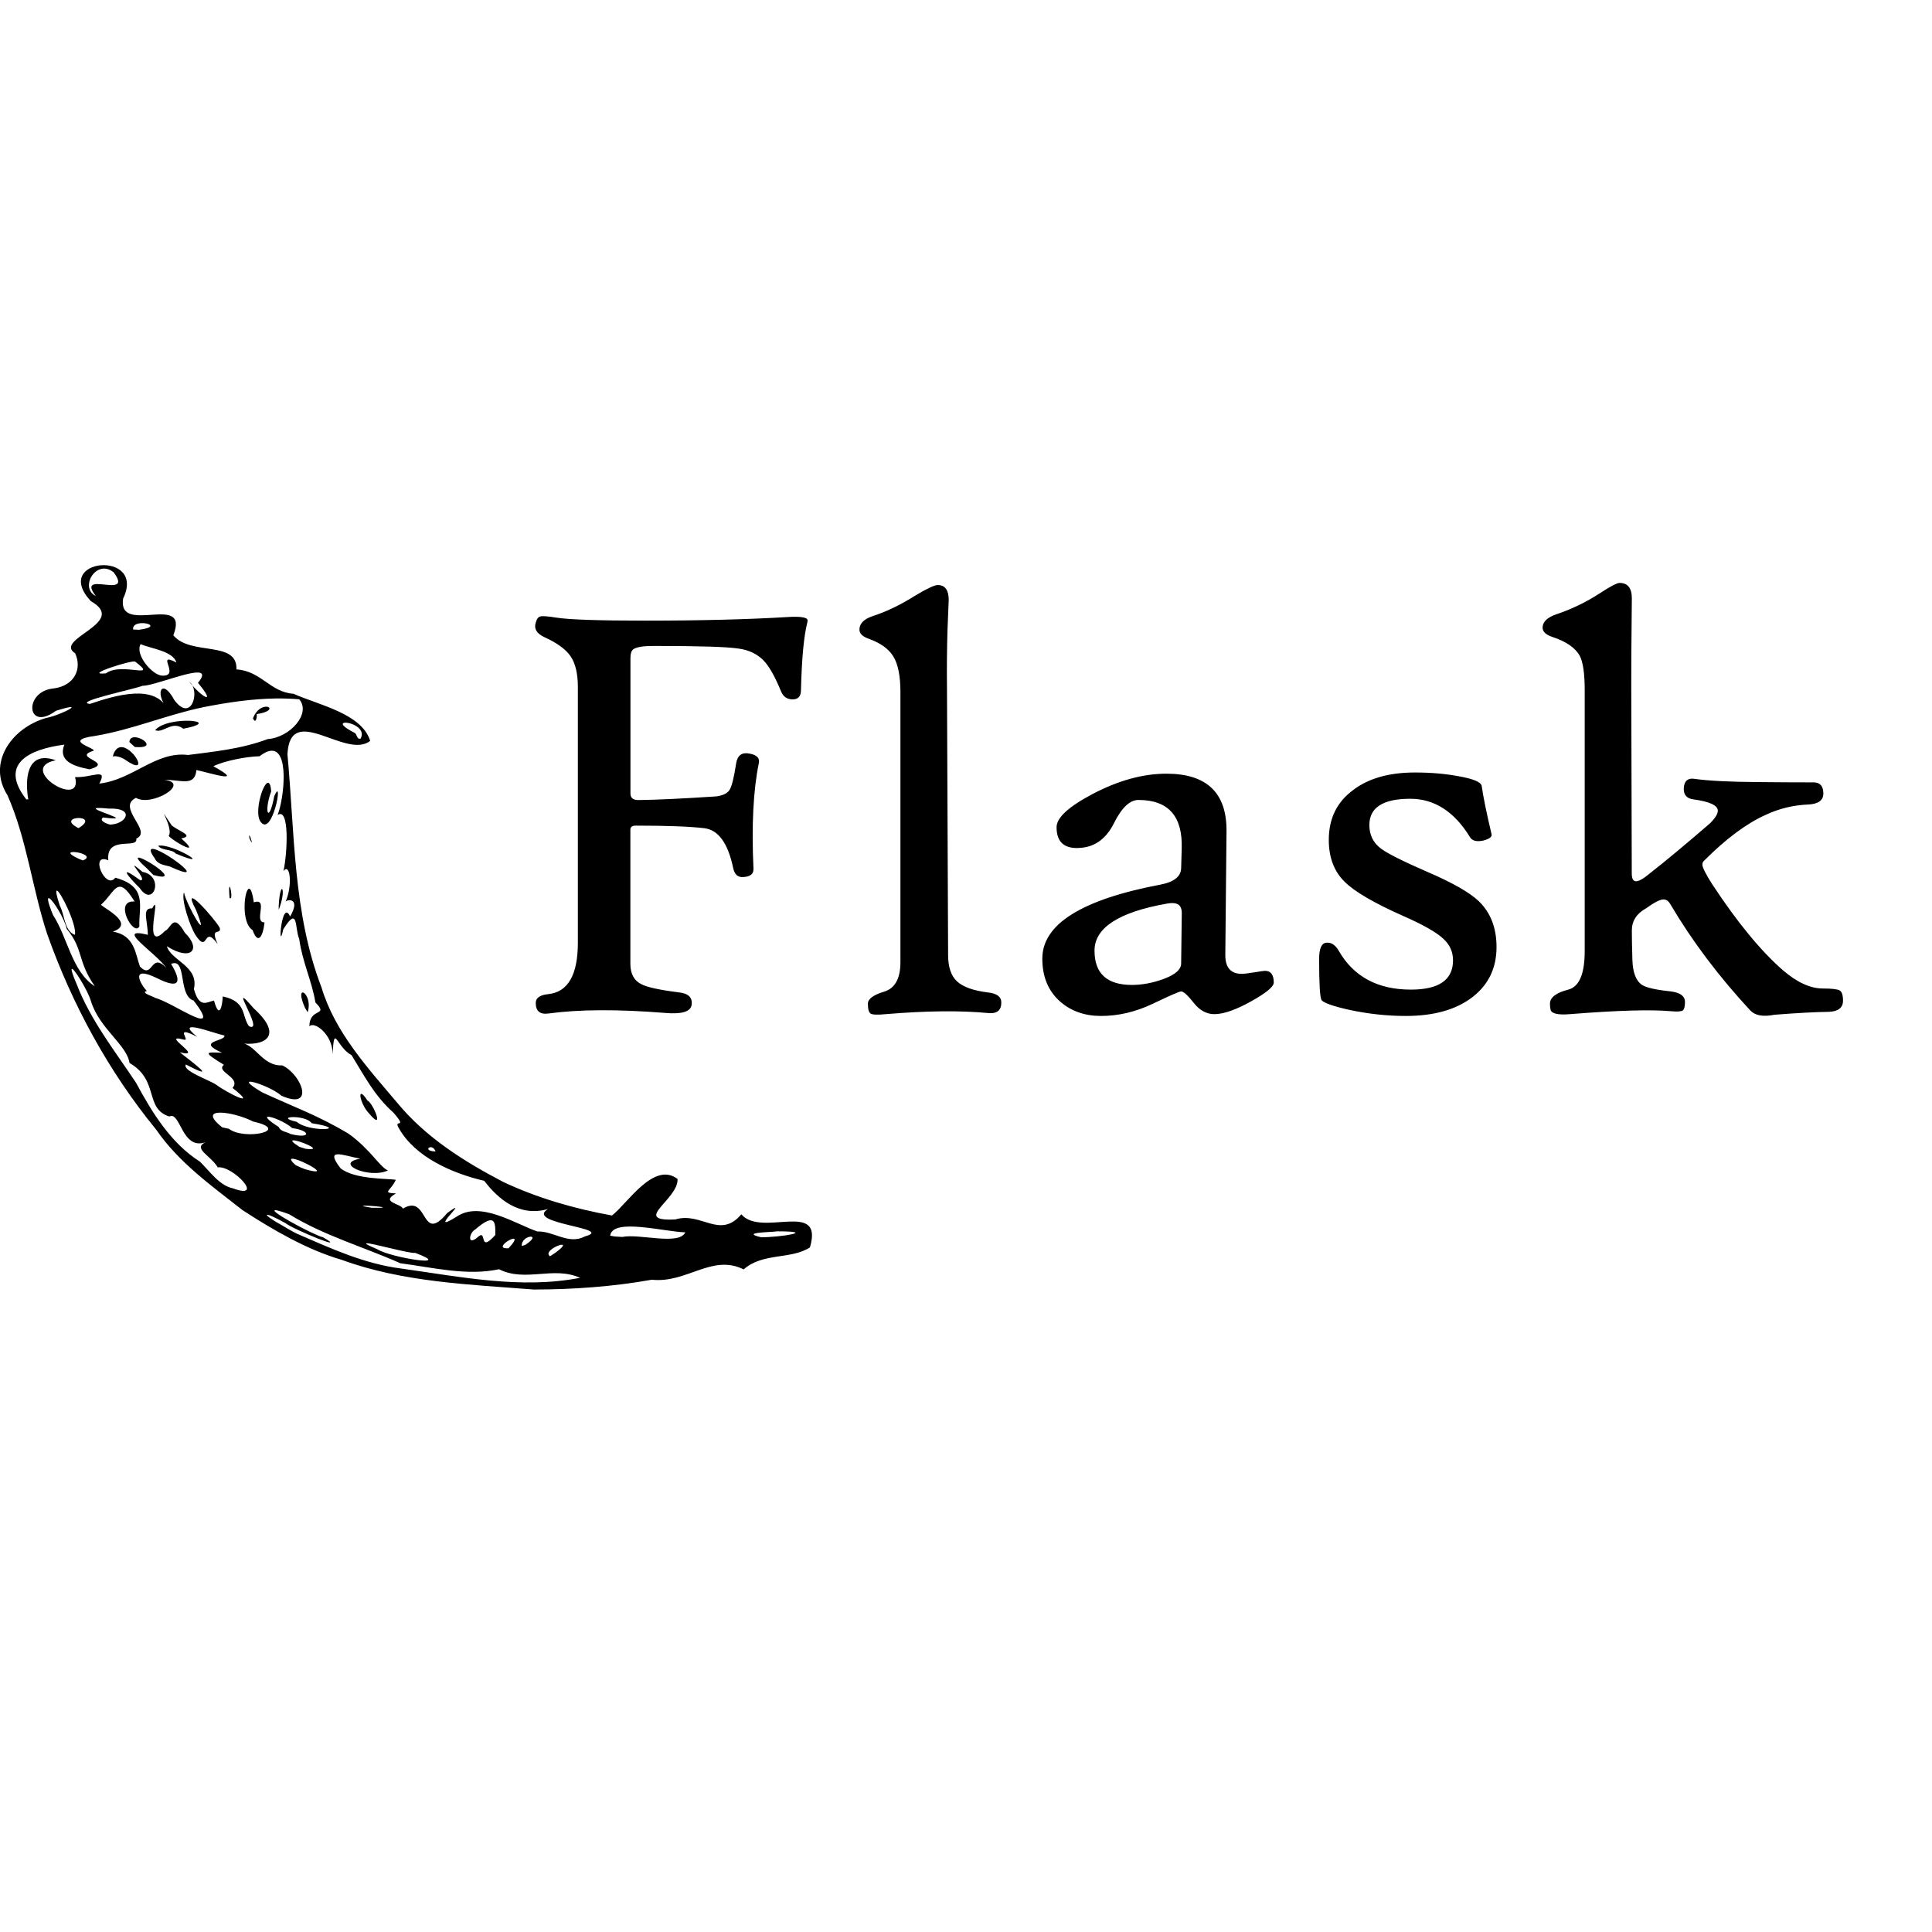
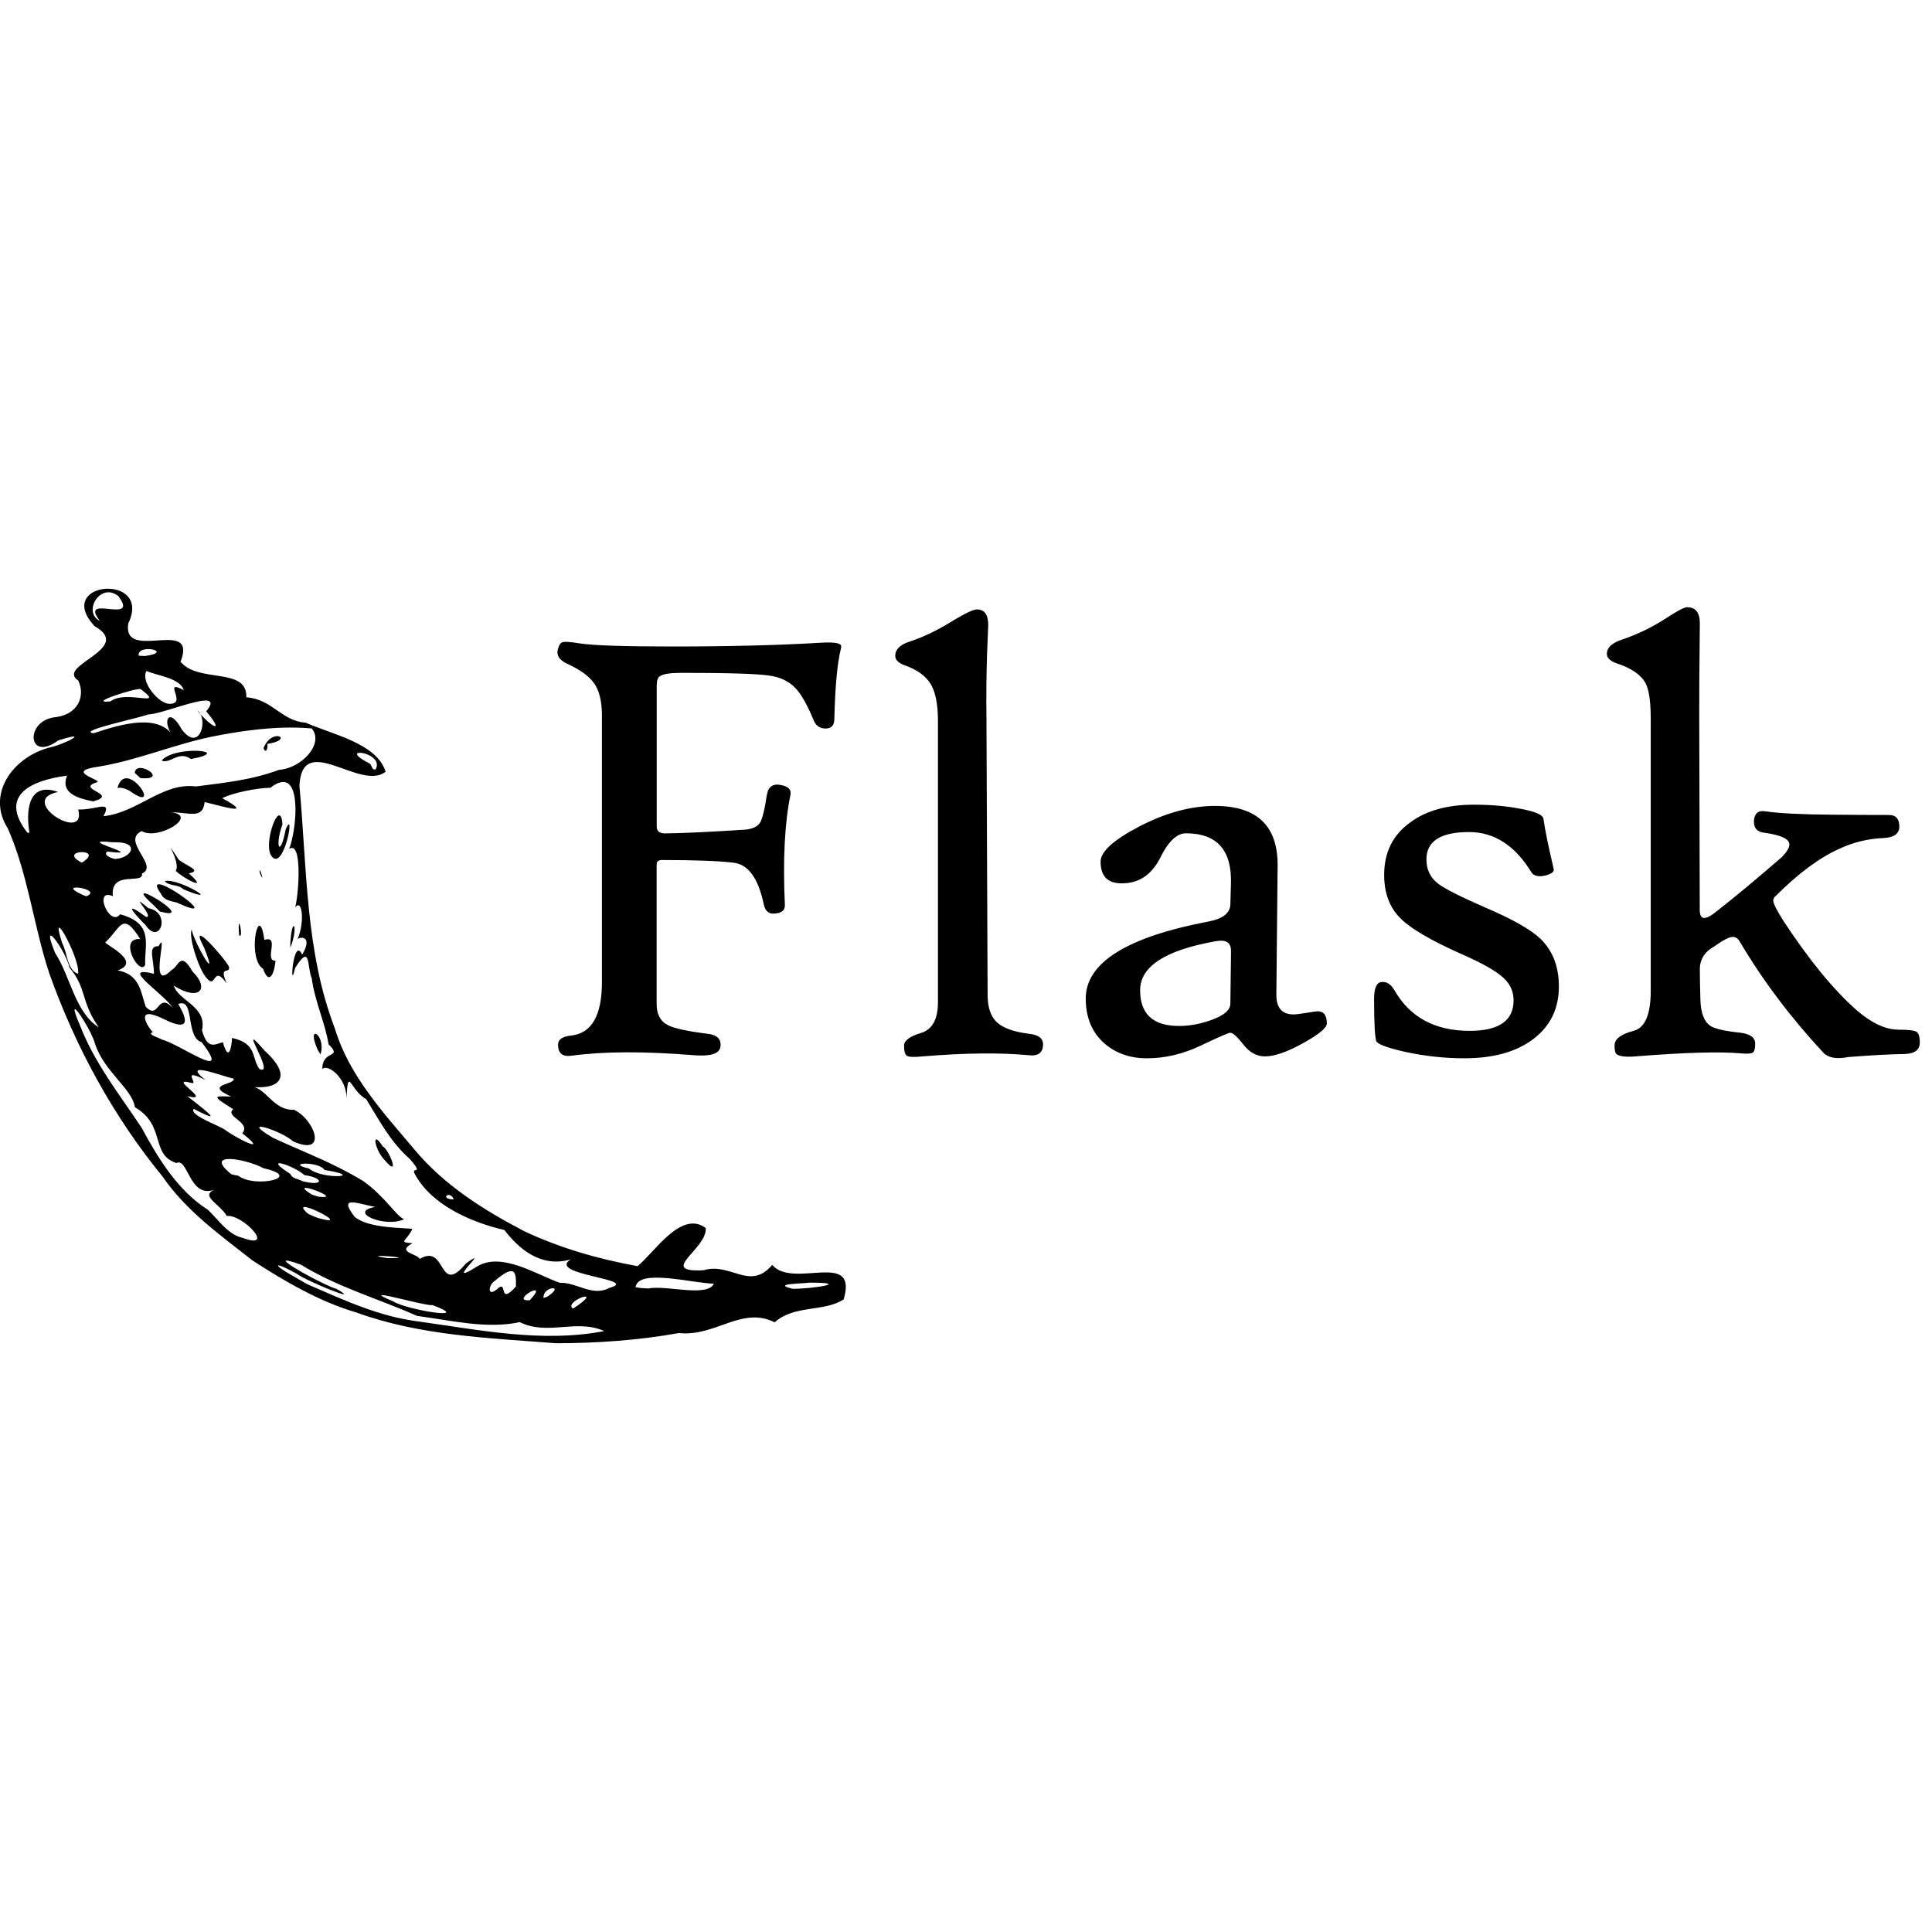
- <svg xmlns="http://www.w3.org/2000/svg" fill="#000000" viewBox="0 0 50 50" width="50px" height="50px">
+ <svg xmlns="http://www.w3.org/2000/svg" fill="#000000" viewBox="0 0 48 48" width="48px" height="48px">
  <path d="M 2.609 14.629 C 2.194 14.664 1.832 14.998 2.35 15.557 C 3.345 16.119 1.368 16.532 1.945 16.908 C 2.129 17.304 1.931 17.745 1.393 17.816 C 0.605 17.884 0.679 18.96 1.447 18.396 C 2.304 18.124 1.595 18.504 1.191 18.582 C 0.284 18.846 -0.334 19.752 0.193 20.58 C 0.697 21.72 0.832 22.992 1.223 24.178 C 1.87 26.002 2.815 27.737 4.043 29.236 C 4.626 30.086 5.478 30.69 6.279 31.32 C 7.067 31.831 7.945 32.343 8.842 32.604 C 10.435 33.187 12.144 33.241 13.818 33.373 C 14.838 33.371 15.862 33.299 16.869 33.119 C 17.775 33.217 18.427 32.443 19.246 32.852 C 19.742 32.412 20.465 32.603 20.961 32.283 C 21.328 31.035 19.701 32.036 19.186 31.426 C 18.626 32.084 18.156 31.354 17.477 31.559 C 16.321 31.617 17.564 31.041 17.535 30.512 C 16.922 30.042 16.23 31.157 15.838 31.457 C 14.87 31.282 13.911 31.007 13.023 30.588 C 12.011 30.061 11.018 29.434 10.285 28.545 C 9.518 27.637 8.67 26.719 8.32 25.553 C 7.58 23.628 7.628 21.543 7.439 19.521 C 7.509 18.152 8.955 19.669 9.58 19.174 C 9.366 18.464 8.226 18.239 7.596 17.955 C 6.988 17.913 6.766 17.368 6.119 17.324 C 6.15 16.564 4.93 16.982 4.486 16.441 C 4.923 15.313 3.039 16.468 3.186 15.492 C 3.493 14.858 3.025 14.594 2.609 14.629 z M 2.615 14.725 C 2.714 14.7 2.827 14.72 2.941 14.811 C 3.483 15.541 1.945 14.727 2.479 15.424 C 2.154 15.272 2.32 14.798 2.615 14.725 z M 41.914 15.086 C 41.847 15.086 41.672 15.177 41.389 15.363 C 41.039 15.589 40.669 15.767 40.283 15.896 C 40.041 15.979 39.922 16.095 39.922 16.244 C 39.922 16.347 40.006 16.427 40.176 16.484 C 40.537 16.603 40.774 16.768 40.887 16.979 C 40.97 17.144 41.012 17.436 41.012 17.859 L 41.012 24.615 C 41.012 25.207 40.869 25.539 40.586 25.611 C 40.271 25.693 40.113 25.815 40.113 25.975 C 40.113 26.042 40.119 26.095 40.129 26.131 C 40.154 26.234 40.322 26.272 40.631 26.246 C 41.858 26.148 42.729 26.124 43.244 26.17 C 43.409 26.186 43.51 26.178 43.549 26.15 C 43.588 26.122 43.607 26.049 43.607 25.93 C 43.607 25.78 43.486 25.689 43.244 25.658 C 42.852 25.617 42.602 25.56 42.494 25.488 C 42.34 25.385 42.256 25.17 42.246 24.84 C 42.236 24.51 42.232 24.257 42.232 24.082 C 42.232 23.835 42.354 23.644 42.596 23.51 C 42.812 23.355 42.963 23.277 43.051 23.277 C 43.123 23.277 43.183 23.32 43.229 23.402 C 43.796 24.361 44.487 25.278 45.301 26.154 C 45.424 26.283 45.631 26.319 45.92 26.262 C 46.503 26.216 46.973 26.191 47.334 26.186 C 47.576 26.176 47.697 26.078 47.697 25.898 C 47.697 25.754 47.668 25.666 47.611 25.633 C 47.554 25.6 47.409 25.582 47.172 25.582 C 46.853 25.582 46.509 25.425 46.143 25.111 C 45.571 24.612 44.962 23.872 44.318 22.893 C 44.143 22.62 44.057 22.447 44.057 22.375 C 44.057 22.329 44.076 22.291 44.117 22.26 C 44.673 21.704 45.197 21.314 45.688 21.092 C 46.038 20.927 46.412 20.835 46.809 20.82 C 47.062 20.805 47.188 20.71 47.188 20.535 C 47.188 20.349 47.107 20.253 46.947 20.248 C 46.458 20.248 45.966 20.245 45.471 20.24 C 44.76 20.235 44.219 20.208 43.848 20.156 C 43.683 20.13 43.591 20.209 43.576 20.389 C 43.566 20.569 43.652 20.668 43.832 20.689 C 44.249 20.746 44.457 20.843 44.457 20.982 C 44.457 21.059 44.395 21.164 44.271 21.293 C 43.647 21.834 43.123 22.27 42.695 22.605 C 42.535 22.739 42.417 22.807 42.34 22.807 C 42.268 22.807 42.23 22.739 42.23 22.605 L 42.217 17.768 C 42.217 17.134 42.22 16.628 42.225 16.252 C 42.23 15.706 42.232 15.45 42.232 15.486 C 42.232 15.218 42.125 15.086 41.914 15.086 z M 24.268 15.141 C 24.186 15.141 23.989 15.232 23.68 15.418 C 23.304 15.655 22.94 15.83 22.59 15.943 C 22.358 16.02 22.242 16.138 22.242 16.293 C 22.242 16.396 22.322 16.474 22.482 16.531 C 22.786 16.639 22.998 16.792 23.119 16.988 C 23.24 17.184 23.303 17.491 23.303 17.908 L 23.303 24.902 C 23.303 25.324 23.162 25.579 22.881 25.664 C 22.6 25.749 22.461 25.853 22.461 25.977 C 22.461 26.116 22.484 26.201 22.533 26.232 C 22.582 26.262 22.713 26.267 22.924 26.246 C 23.976 26.158 24.855 26.15 25.566 26.217 C 25.798 26.242 25.914 26.151 25.914 25.945 C 25.914 25.796 25.799 25.709 25.566 25.684 C 25.19 25.638 24.925 25.542 24.77 25.4 C 24.615 25.258 24.537 25.031 24.537 24.717 L 24.508 17.814 C 24.502 17.32 24.506 16.817 24.521 16.307 C 24.542 15.771 24.553 15.512 24.553 15.533 C 24.553 15.27 24.459 15.141 24.268 15.141 z M 13.988 15.953 C 13.931 15.963 13.891 16.017 13.865 16.115 C 13.814 16.275 13.892 16.401 14.098 16.494 C 14.427 16.644 14.652 16.811 14.773 16.994 C 14.894 17.177 14.955 17.439 14.955 17.779 L 14.955 24.396 C 14.955 25.226 14.702 25.67 14.197 25.727 C 13.976 25.748 13.865 25.823 13.865 25.957 C 13.865 26.169 13.975 26.26 14.197 26.229 C 14.99 26.121 15.998 26.117 17.219 26.215 C 17.641 26.251 17.867 26.184 17.898 26.014 C 17.929 25.819 17.818 25.708 17.566 25.682 C 17.072 25.62 16.751 25.55 16.602 25.473 C 16.411 25.38 16.314 25.203 16.314 24.945 L 16.314 21.469 C 16.314 21.403 16.36 21.367 16.453 21.367 C 17.272 21.367 17.866 21.39 18.229 21.434 C 18.592 21.478 18.841 21.823 18.975 22.467 C 19.012 22.637 19.1 22.712 19.244 22.697 C 19.419 22.687 19.505 22.616 19.5 22.482 C 19.448 21.359 19.495 20.447 19.639 19.746 C 19.665 19.622 19.589 19.542 19.414 19.506 C 19.208 19.46 19.089 19.54 19.053 19.746 C 18.996 20.123 18.938 20.355 18.879 20.445 C 18.82 20.535 18.703 20.59 18.533 20.611 C 17.662 20.668 16.998 20.7 16.539 20.705 C 16.39 20.71 16.316 20.654 16.316 20.535 L 16.316 17.033 C 16.316 16.914 16.341 16.837 16.393 16.801 C 16.476 16.744 16.652 16.717 16.92 16.717 C 18.09 16.717 18.819 16.739 19.113 16.785 C 19.386 16.821 19.606 16.929 19.771 17.104 C 19.911 17.253 20.058 17.515 20.213 17.891 C 20.269 18.03 20.37 18.1 20.514 18.1 C 20.658 18.1 20.729 18.019 20.729 17.859 C 20.749 17.045 20.803 16.466 20.891 16.121 C 20.896 16.1 20.898 16.081 20.9 16.055 C 20.9 15.978 20.728 15.948 20.383 15.969 C 19.347 16.031 18.117 16.062 16.695 16.062 C 15.489 16.062 14.723 16.036 14.398 15.984 C 14.176 15.948 14.04 15.938 13.988 15.953 z M 3.791 16.137 C 3.929 16.166 3.977 16.248 3.598 16.299 L 3.445 16.291 C 3.425 16.132 3.653 16.107 3.791 16.137 z M 3.639 16.67 C 3.913 16.79 4.474 16.845 4.566 17.146 C 4.005 16.854 4.678 17.498 4.207 17.486 C 3.953 17.489 3.483 16.944 3.639 16.67 z M 3.498 17.123 C 4.133 17.606 3.144 17.123 2.742 17.426 C 2.109 17.49 3.436 17.069 3.498 17.123 z M 5.176 17.412 C 5.257 17.434 5.257 17.511 5.123 17.672 C 5.615 18.26 5.233 18.062 4.898 17.645 C 5.192 17.848 4.966 18.724 4.514 18.121 C 4.194 17.525 3.991 17.928 4.33 18.336 C 3.997 17.709 3.033 17.977 2.328 18.217 C 1.873 18.167 3.51 17.828 3.688 17.748 C 3.961 17.753 4.933 17.345 5.176 17.412 z M 7.148 18.076 C 7.35 18.074 7.548 18.081 7.744 18.098 C 8.059 18.465 7.506 19.086 6.93 19.127 C 6.23 19.389 5.517 19.453 4.867 19.539 C 4.033 19.434 3.434 20.184 2.57 20.279 C 2.8 19.853 2.381 20.132 1.943 20.111 C 2.166 20.971 0.4 19.883 1.443 19.676 C 0.661 19.398 0.65 20.22 0.732 20.688 L 0.68 20.688 C -0.036 19.765 0.76 19.389 1.666 19.271 C 1.494 19.696 1.913 19.833 2.316 19.91 C 2.969 19.73 1.887 19.614 2.381 19.443 C 2.652 19.393 1.517 19.172 2.463 19.045 C 3.433 18.882 4.306 18.501 5.268 18.301 C 5.919 18.172 6.545 18.084 7.148 18.076 z M 6.934 18.295 C 6.848 18.268 6.649 18.322 6.547 18.59 C 6.621 18.759 6.658 18.54 6.643 18.482 C 6.992 18.429 7.019 18.322 6.934 18.295 z M 4.916 18.654 C 4.636 18.641 4.178 18.702 4.016 18.896 C 4.222 18.99 4.448 18.636 4.744 18.859 C 5.297 18.754 5.196 18.667 4.916 18.654 z M 8.912 18.705 C 9.052 18.682 9.485 18.844 9.332 19.115 C 9.227 19.145 9.245 18.987 9.168 18.961 C 8.851 18.799 8.828 18.719 8.912 18.705 z M 3.486 19.08 C 3.413 19.08 3.355 19.113 3.348 19.203 L 3.488 19.332 C 4.05 19.378 3.706 19.08 3.486 19.08 z M 3.172 19.338 C 3.068 19.323 2.971 19.38 2.918 19.576 C 3.016 19.552 3.172 19.609 3.266 19.68 C 3.858 20.085 3.485 19.384 3.172 19.338 z M 6.982 19.434 C 7.502 19.332 7.351 20.678 7.184 21.092 C 7.499 20.877 7.438 22.091 7.336 22.543 C 7.508 22.312 7.579 22.917 7.387 23.344 C 7.403 23.274 7.803 23.213 7.508 23.719 C 7.283 23.223 7.185 24.728 7.33 24.053 C 7.727 23.415 7.623 24.019 7.744 24.301 C 7.822 24.886 8.083 25.425 8.162 25.943 C 8.529 26.313 8.006 26.062 8.008 26.562 C 8.127 26.418 8.612 26.766 8.609 27.285 C 8.649 26.462 8.697 27.093 9.098 27.307 C 9.433 27.847 9.684 28.352 10.184 28.797 C 10.574 29.248 10.159 28.931 10.328 29.207 C 10.742 29.941 11.701 30.367 12.531 30.559 C 12.895 31.033 13.442 31.504 14.182 31.289 C 13.556 31.675 15.945 31.78 15.137 31.998 C 14.717 32.226 14.318 31.851 13.908 31.871 C 13.338 31.675 12.437 31.074 11.826 31.482 C 10.981 32.011 12.259 30.893 11.574 31.393 C 10.88 32.226 11.103 30.874 10.426 31.279 C 10.387 31.15 9.824 31.115 10.25 30.887 C 9.868 30.863 10.106 30.838 10.244 30.533 C 10.08 30.499 9.169 30.531 8.811 30.232 C 8.389 29.683 8.884 29.906 9.324 29.986 C 8.618 30.11 9.567 30.516 10.039 30.291 C 9.827 30.201 9.584 29.743 9.023 29.342 C 8.239 28.87 7.594 28.645 6.781 28.268 C 5.901 27.746 6.978 28.082 7.283 28.357 C 8.161 28.744 7.816 27.814 7.307 27.572 C 6.749 27.595 6.605 26.954 6.158 26.99 C 6.864 27.103 7.354 26.808 6.568 26.098 C 5.821 25.226 6.88 26.756 6.445 26.559 C 6.247 26.298 6.396 25.922 5.764 25.787 C 5.757 26.028 5.677 26.402 5.539 25.895 C 5.363 25.925 5.162 26.118 5.018 25.596 C 5.154 25.003 4.43 24.867 4.318 24.488 C 4.943 24.887 5.226 24.573 4.783 24.137 C 4.478 23.604 4.436 24.022 4.266 24.096 C 3.653 24.722 4.21 23.016 3.938 23.508 C 3.663 23.5 3.821 23.809 3.826 24.193 C 2.93 23.971 4.044 24.665 4.303 25.047 C 3.894 24.619 3.963 25.368 3.621 25.012 C 3.505 24.697 3.489 24.199 2.92 24.111 C 3.567 23.887 2.535 23.432 2.621 23.408 C 2.991 23.071 3.038 22.608 3.484 23.332 C 2.919 23.286 3.468 24.265 3.607 23.973 C 3.585 23.472 3.838 22.946 2.984 22.715 C 2.733 23.053 2.301 22.053 2.803 22.264 C 2.737 21.6 3.581 21.991 3.527 21.703 C 3.963 21.512 3 20.895 3.52 20.648 C 3.918 20.89 4.95 20.268 4.256 20.182 C 4.69 20.178 5.038 20.368 5.084 19.928 C 5.435 20.004 6.384 20.306 5.521 19.83 C 5.797 19.693 6.381 19.577 6.717 19.572 C 6.82 19.492 6.908 19.448 6.982 19.434 z M 36.621 19.992 C 35.957 19.992 35.426 20.14 35.029 20.439 C 34.601 20.749 34.389 21.181 34.389 21.738 C 34.389 22.191 34.526 22.552 34.799 22.82 C 35.051 23.072 35.553 23.366 36.305 23.701 C 36.825 23.928 37.175 24.127 37.355 24.297 C 37.52 24.447 37.604 24.632 37.604 24.854 C 37.604 25.359 37.241 25.611 36.514 25.611 C 35.653 25.611 35.029 25.275 34.643 24.6 C 34.555 24.451 34.448 24.383 34.324 24.398 C 34.2 24.408 34.139 24.549 34.139 24.822 C 34.139 25.456 34.16 25.811 34.201 25.883 C 34.268 25.96 34.511 26.044 34.928 26.137 C 35.412 26.24 35.897 26.293 36.381 26.293 C 37.108 26.293 37.682 26.131 38.102 25.809 C 38.522 25.487 38.73 25.054 38.73 24.508 C 38.73 24.014 38.577 23.619 38.27 23.322 C 38.033 23.096 37.584 22.84 36.924 22.557 C 36.295 22.284 35.897 22.082 35.727 21.953 C 35.536 21.803 35.439 21.605 35.439 21.352 C 35.439 20.899 35.792 20.672 36.498 20.672 C 37.122 20.672 37.638 21.003 38.045 21.668 C 38.102 21.761 38.215 21.79 38.385 21.754 C 38.544 21.713 38.617 21.659 38.602 21.592 C 38.473 21.046 38.387 20.629 38.346 20.34 C 38.33 20.242 38.137 20.159 37.766 20.092 C 37.421 20.026 37.038 19.992 36.621 19.992 z M 30.188 20.023 C 29.579 20.023 28.947 20.198 28.287 20.543 C 27.658 20.873 27.344 21.161 27.344 21.408 C 27.344 21.804 27.556 21.982 27.979 21.941 C 28.35 21.91 28.634 21.696 28.832 21.299 C 29.03 20.902 29.241 20.703 29.463 20.703 C 30.241 20.703 30.613 21.128 30.582 21.973 L 30.568 22.467 C 30.563 22.683 30.385 22.826 30.035 22.893 C 27.994 23.28 26.975 23.918 26.975 24.809 C 26.975 25.278 27.128 25.649 27.438 25.922 C 27.721 26.169 28.073 26.293 28.496 26.293 C 28.944 26.293 29.391 26.188 29.834 25.977 C 30.277 25.766 30.522 25.658 30.568 25.658 C 30.63 25.658 30.738 25.757 30.893 25.953 C 31.047 26.149 31.225 26.246 31.426 26.246 C 31.663 26.246 31.979 26.137 32.373 25.918 C 32.767 25.699 32.965 25.536 32.965 25.428 C 32.965 25.227 32.889 25.126 32.738 25.125 C 32.712 25.125 32.621 25.138 32.461 25.164 C 32.301 25.19 32.194 25.203 32.137 25.203 C 31.849 25.203 31.706 25.036 31.711 24.701 L 31.742 21.516 C 31.752 20.521 31.233 20.023 30.188 20.023 z M 6.926 20.26 C 6.794 20.297 6.589 20.996 6.73 21.246 C 7.042 21.743 7.355 20.025 7.098 20.602 C 6.96 21.337 6.819 21.029 7.018 20.482 C 7.006 20.307 6.97 20.247 6.926 20.26 z M 2.535 20.91 C 2.585 20.908 2.672 20.912 2.807 20.926 C 3.501 20.902 3.278 21.311 2.883 21.338 C 2.874 21.364 2.521 21.253 2.668 21.156 C 3.62 21.277 2.187 20.926 2.535 20.91 z M 4.283 21.152 C 4.341 21.282 4.439 21.526 4.365 21.635 C 4.56 21.828 5.226 22.171 4.691 21.699 C 5.032 21.631 4.646 21.523 4.443 21.361 C 4.208 21.008 4.225 21.023 4.283 21.152 z M 2.02 21.17 C 2.177 21.164 2.339 21.245 2.033 21.432 C 1.709 21.269 1.862 21.176 2.02 21.17 z M 6.459 21.625 C 6.449 21.611 6.444 21.623 6.455 21.693 C 6.573 21.957 6.489 21.668 6.459 21.625 z M 4.094 21.889 C 4.186 22.022 4.435 21.963 4.551 22.092 C 5.599 22.526 4.457 21.811 4.094 21.889 z M 3.93 21.971 C 3.878 21.982 3.887 22.051 4.002 22.209 C 4.074 22.372 4.248 22.386 4.393 22.424 C 5.517 22.942 4.153 21.92 3.93 21.971 z M 1.994 22.059 C 2.165 22.086 2.371 22.179 2.145 22.268 L 2.053 22.232 C 1.687 22.066 1.823 22.031 1.994 22.059 z M 3.584 22.195 C 3.533 22.198 3.577 22.275 3.814 22.486 L 3.969 22.645 C 4.749 22.858 3.738 22.187 3.584 22.195 z M 3.479 22.404 C 3.438 22.403 3.8 22.79 3.633 22.783 C 3.054 22.36 3.29 22.659 3.617 22.984 C 3.972 23.511 4.266 22.67 3.688 22.564 C 3.55 22.449 3.492 22.405 3.479 22.404 z M 5.936 22.955 C 5.928 22.979 5.927 23.061 5.941 23.238 C 6.038 23.326 5.958 22.883 5.936 22.955 z M 6.447 23 C 6.323 23.001 6.229 23.885 6.537 24.07 C 6.664 24.435 6.8 24.285 6.846 23.871 C 6.548 23.877 6.968 23.223 6.568 23.352 C 6.533 23.097 6.489 23 6.447 23 z M 7.309 23.02 C 7.286 22.97 7.232 23.078 7.213 23.441 L 7.213 23.545 C 7.321 23.276 7.331 23.069 7.309 23.02 z M 1.469 23.049 C 1.548 23.03 1.998 23.942 1.938 24.193 C 1.661 24.097 1.675 23.666 1.547 23.438 C 1.458 23.165 1.442 23.055 1.469 23.049 z M 4.76 23.094 C 4.687 23.297 4.915 23.962 5.053 24.189 C 5.405 24.73 5.247 23.894 5.633 24.434 C 5.421 23.96 5.732 24.218 5.688 24.016 C 5.59 23.812 4.64 22.732 5.072 23.547 C 5.463 24.519 4.827 23.425 4.76 23.094 z M 1.283 23.252 C 1.389 23.32 1.672 23.781 1.725 24.037 C 2.17 24.573 1.994 24.868 2.455 25.525 C 1.862 25.151 1.75 24.259 1.373 23.682 C 1.219 23.312 1.22 23.211 1.283 23.252 z M 30.371 23.373 C 30.422 23.377 30.462 23.39 30.494 23.41 C 30.559 23.451 30.589 23.535 30.584 23.664 L 30.568 24.934 C 30.568 25.094 30.409 25.231 30.09 25.344 C 29.817 25.442 29.551 25.49 29.293 25.49 C 28.649 25.49 28.326 25.195 28.326 24.602 C 28.326 24.014 28.947 23.609 30.189 23.387 C 30.259 23.374 30.32 23.369 30.371 23.373 z M 4.557 24.932 C 4.795 25.007 4.651 25.787 5.01 25.893 C 5.811 26.938 4.455 25.923 4.002 25.822 C 4.06 25.819 3.6 25.691 3.799 25.646 C 3.654 25.497 3.329 24.956 4.07 25.318 C 4.659 25.613 4.709 25.414 4.428 24.945 C 4.48 24.923 4.523 24.921 4.557 24.932 z M 1.854 25.084 C 1.873 24.984 2.281 25.64 2.355 25.914 C 2.579 26.627 3.281 27.038 3.352 27.51 C 4.129 27.958 3.73 28.689 4.383 28.895 C 4.673 28.748 4.701 29.775 5.318 29.561 C 4.975 29.722 5.463 29.912 5.635 30.211 C 6.024 30.158 6.876 31.068 6.027 30.754 C 5.669 30.678 5.425 30.305 5.172 30.062 C 4.421 29.585 3.933 28.787 3.521 28.023 C 2.99 27.22 2.351 26.418 1.988 25.479 C 1.882 25.235 1.847 25.117 1.854 25.084 z M 7.82 25.688 C 7.781 25.708 7.779 25.826 7.895 26.086 L 7.963 26.197 C 8.057 25.89 7.886 25.654 7.82 25.688 z M 5.119 26.605 C 5.34 26.654 5.673 26.772 5.807 26.799 C 5.844 26.958 5.049 26.933 5.744 27.244 C 5.339 27.233 5.217 27.203 5.795 27.557 C 5.568 27.739 6.253 27.883 6.018 28.156 C 6.715 28.7 5.892 28.294 5.594 28.072 C 5.418 27.95 4.7 27.708 4.812 27.549 C 5.659 27.993 5.027 27.529 4.654 27.234 C 5.336 27.401 4.108 26.729 4.758 26.906 C 4.951 26.953 4.466 26.508 5.102 26.832 C 4.789 26.579 4.898 26.557 5.119 26.605 z M 9.361 28.311 C 9.274 28.28 9.36 28.617 9.555 28.82 C 9.969 29.313 9.654 28.54 9.51 28.482 C 9.44 28.372 9.39 28.321 9.361 28.311 z M 5.709 28.795 C 5.939 28.797 6.316 28.901 6.549 29.025 C 7.569 29.252 6.332 29.526 5.924 29.213 L 5.752 29.176 C 5.395 28.893 5.478 28.792 5.709 28.795 z M 6.928 28.902 C 7.013 28.884 7.398 29.043 7.562 29.195 C 8.052 29.261 8.054 29.485 7.514 29.346 C 7.418 29.287 7.263 29.29 7.213 29.166 C 6.935 28.988 6.877 28.913 6.928 28.902 z M 7.578 28.91 C 7.732 28.908 7.985 28.951 8.064 29.068 C 9.135 29.24 7.997 29.315 7.68 29.033 C 7.368 28.962 7.424 28.913 7.578 28.91 z M 7.578 29.514 C 7.694 29.488 8.45 29.8 7.906 29.73 L 7.748 29.68 C 7.572 29.569 7.54 29.522 7.578 29.514 z M 11.182 29.695 C 11.215 29.707 11.25 29.738 11.273 29.799 C 10.992 29.794 11.08 29.66 11.182 29.695 z M 7.582 29.988 C 7.802 30.01 8.647 30.471 7.898 30.26 L 7.783 30.215 L 7.652 30.154 C 7.504 30.023 7.509 29.981 7.582 29.988 z M 9.4 31.205 C 9.502 31.189 10.336 31.265 9.627 31.258 C 9.414 31.225 9.367 31.21 9.4 31.205 z M 7.184 31.328 C 7.244 31.342 7.339 31.371 7.479 31.422 C 8.374 31.975 9.405 32.267 10.361 32.693 C 11.201 32.803 12.087 33.026 12.914 32.848 C 13.604 33.193 14.32 32.758 15.012 33.07 C 13.483 33.368 11.91 33.042 10.387 32.83 C 9.427 32.709 8.569 32.311 7.693 31.932 C 7.566 31.872 7.446 31.797 7.324 31.727 C 6.722 31.393 6.797 31.324 7.383 31.652 C 7.59 31.817 9.058 32.418 8.359 32.021 C 8.095 31.956 6.763 31.234 7.184 31.328 z M 12.75 31.594 C 12.819 31.638 12.821 31.781 12.818 31.963 C 12.358 32.471 12.633 31.755 12.348 32.031 C 12.085 32.241 12.147 31.906 12.289 31.826 C 12.547 31.606 12.681 31.55 12.75 31.594 z M 16.584 31.756 C 16.995 31.791 17.464 31.886 17.736 31.893 C 17.571 32.24 16.552 31.921 16.104 32.012 L 15.91 32 L 15.791 31.98 C 15.823 31.744 16.173 31.72 16.584 31.756 z M 20.115 31.867 C 21.177 31.866 20.185 32.022 19.697 32.02 C 19.143 31.89 19.948 31.893 20.115 31.867 z M 13.719 32.006 C 13.804 31.996 13.833 32.063 13.592 32.219 L 13.504 32.246 C 13.492 32.1 13.634 32.015 13.719 32.006 z M 13.314 32.068 C 13.33 32.093 13.295 32.162 13.16 32.305 C 12.767 32.33 13.268 31.996 13.314 32.068 z M 9.482 32.178 C 9.578 32.154 10.611 32.452 10.744 32.424 C 11.797 32.815 10.116 32.551 9.768 32.332 C 9.523 32.229 9.45 32.186 9.482 32.178 z M 14.57 32.229 C 14.573 32.255 14.518 32.316 14.363 32.428 L 14.234 32.512 C 14.051 32.385 14.563 32.15 14.57 32.229 z" />
</svg>
